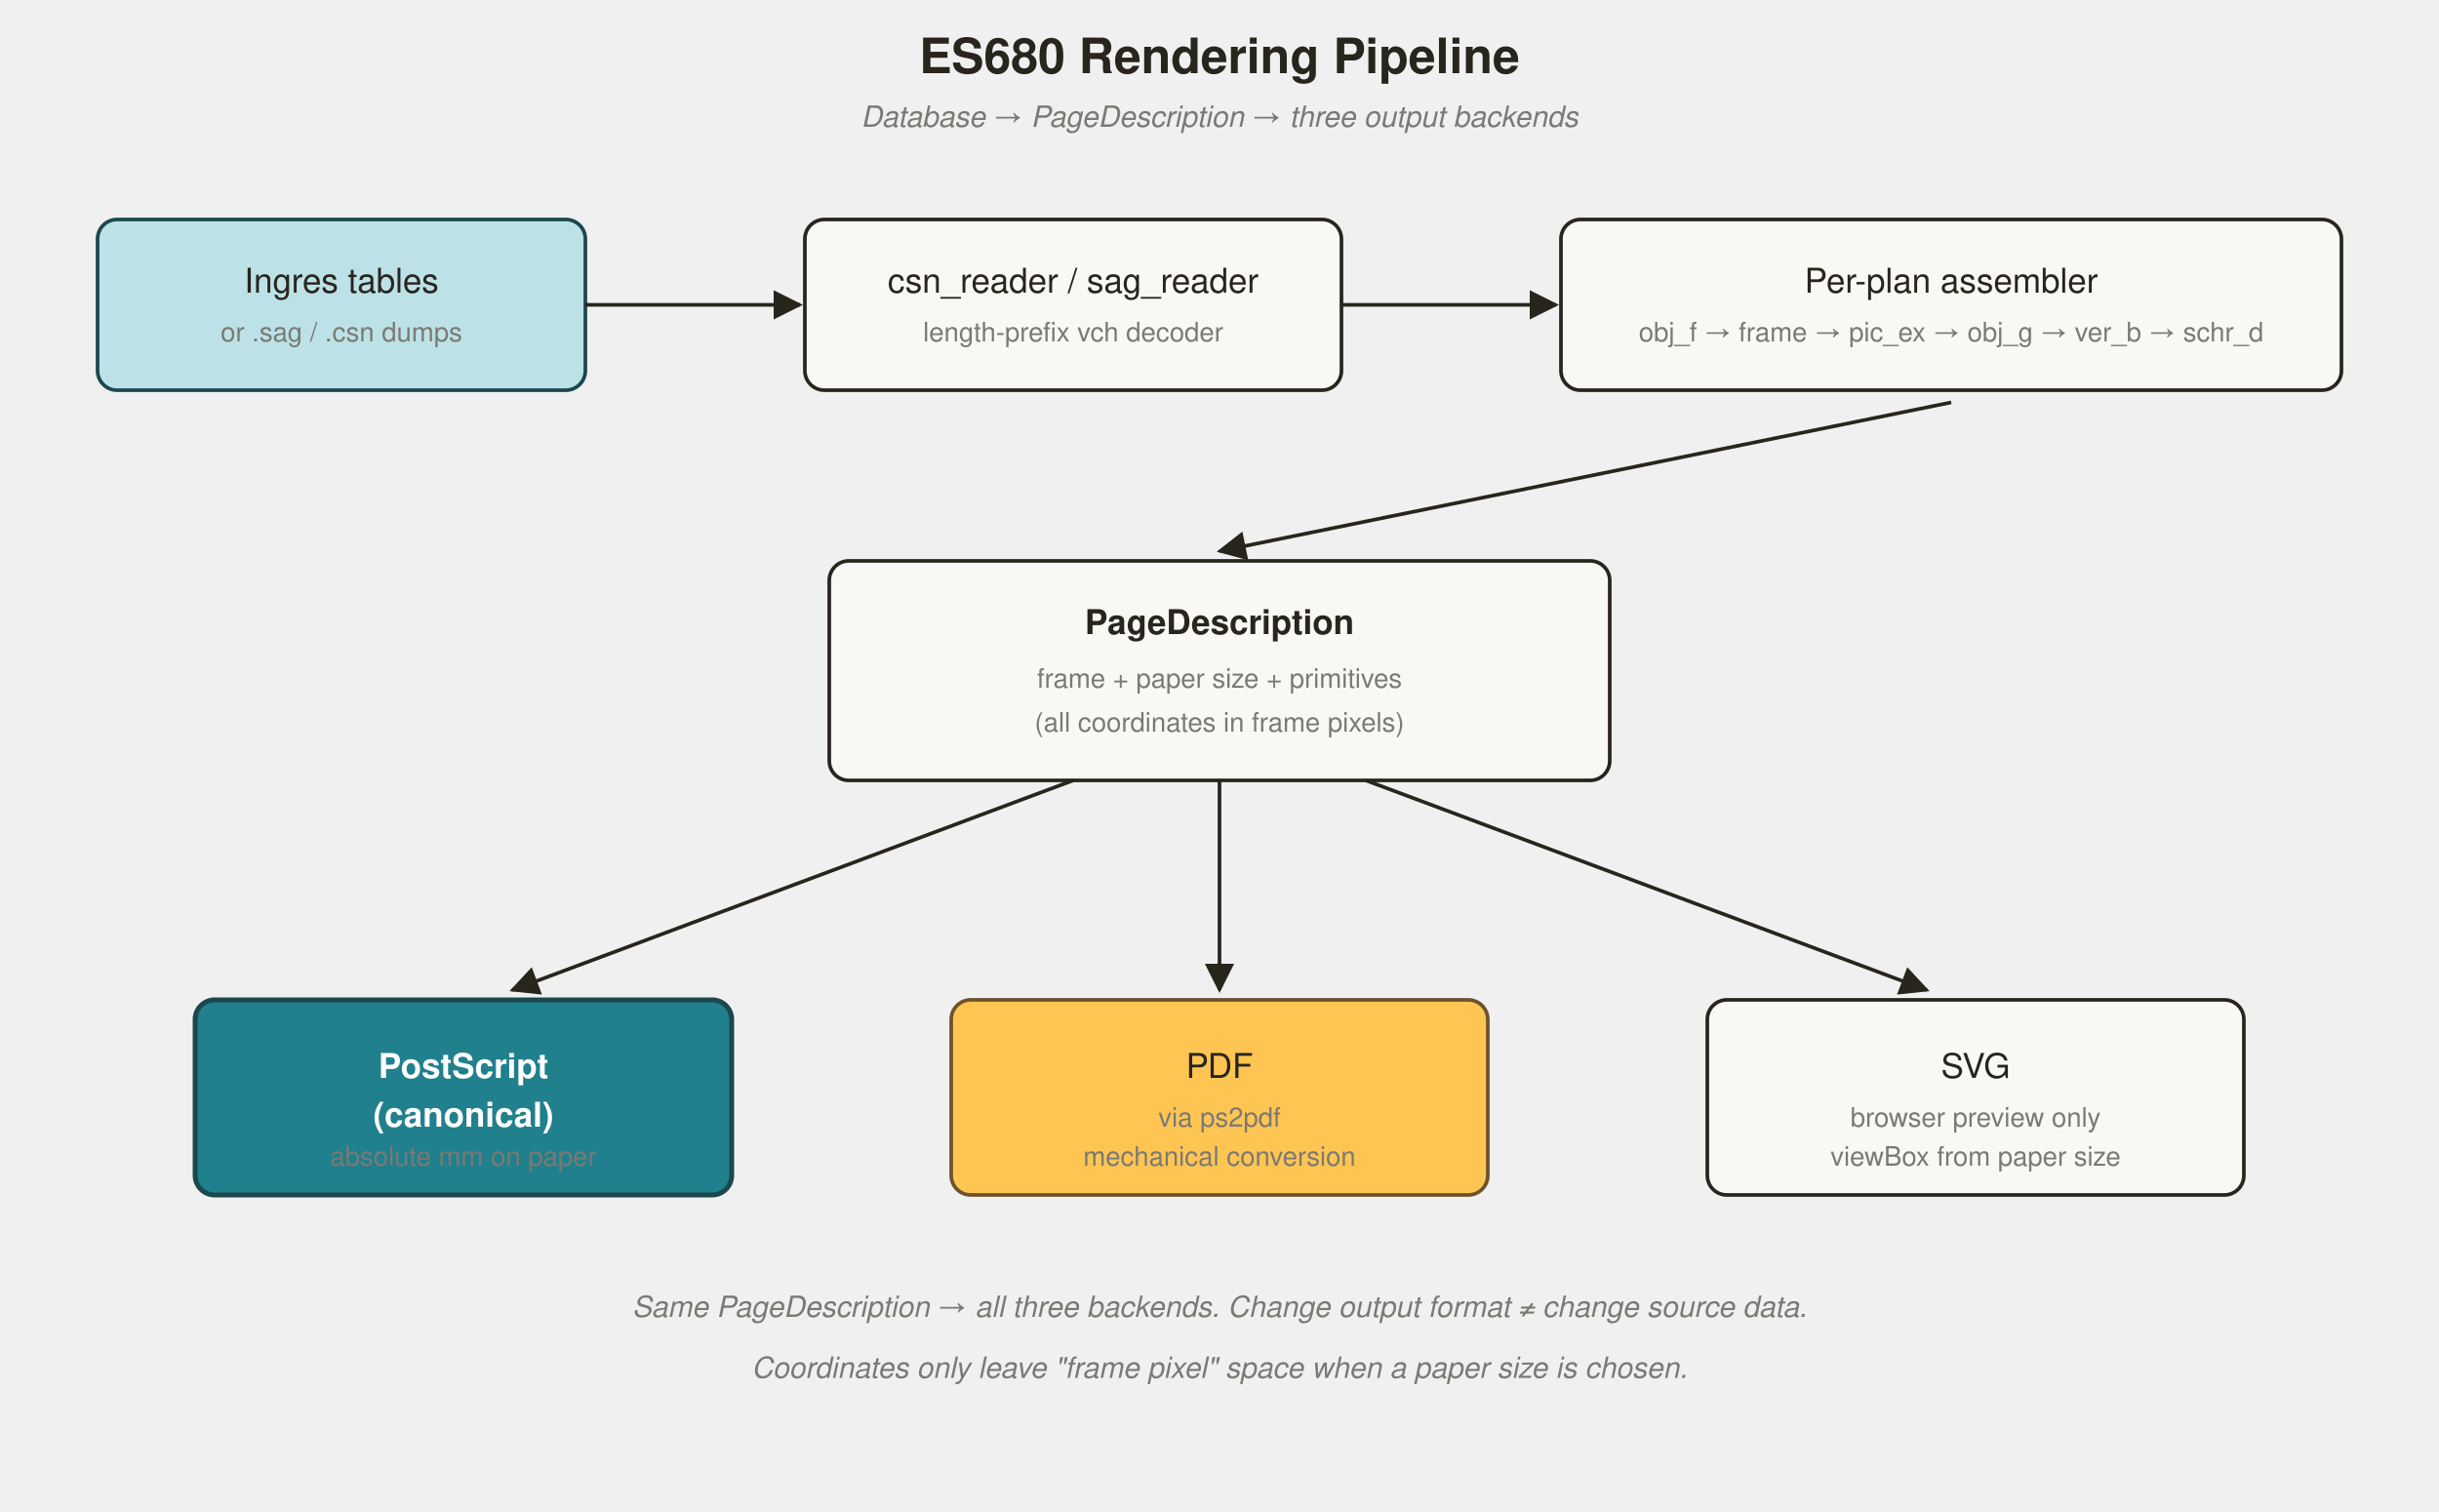
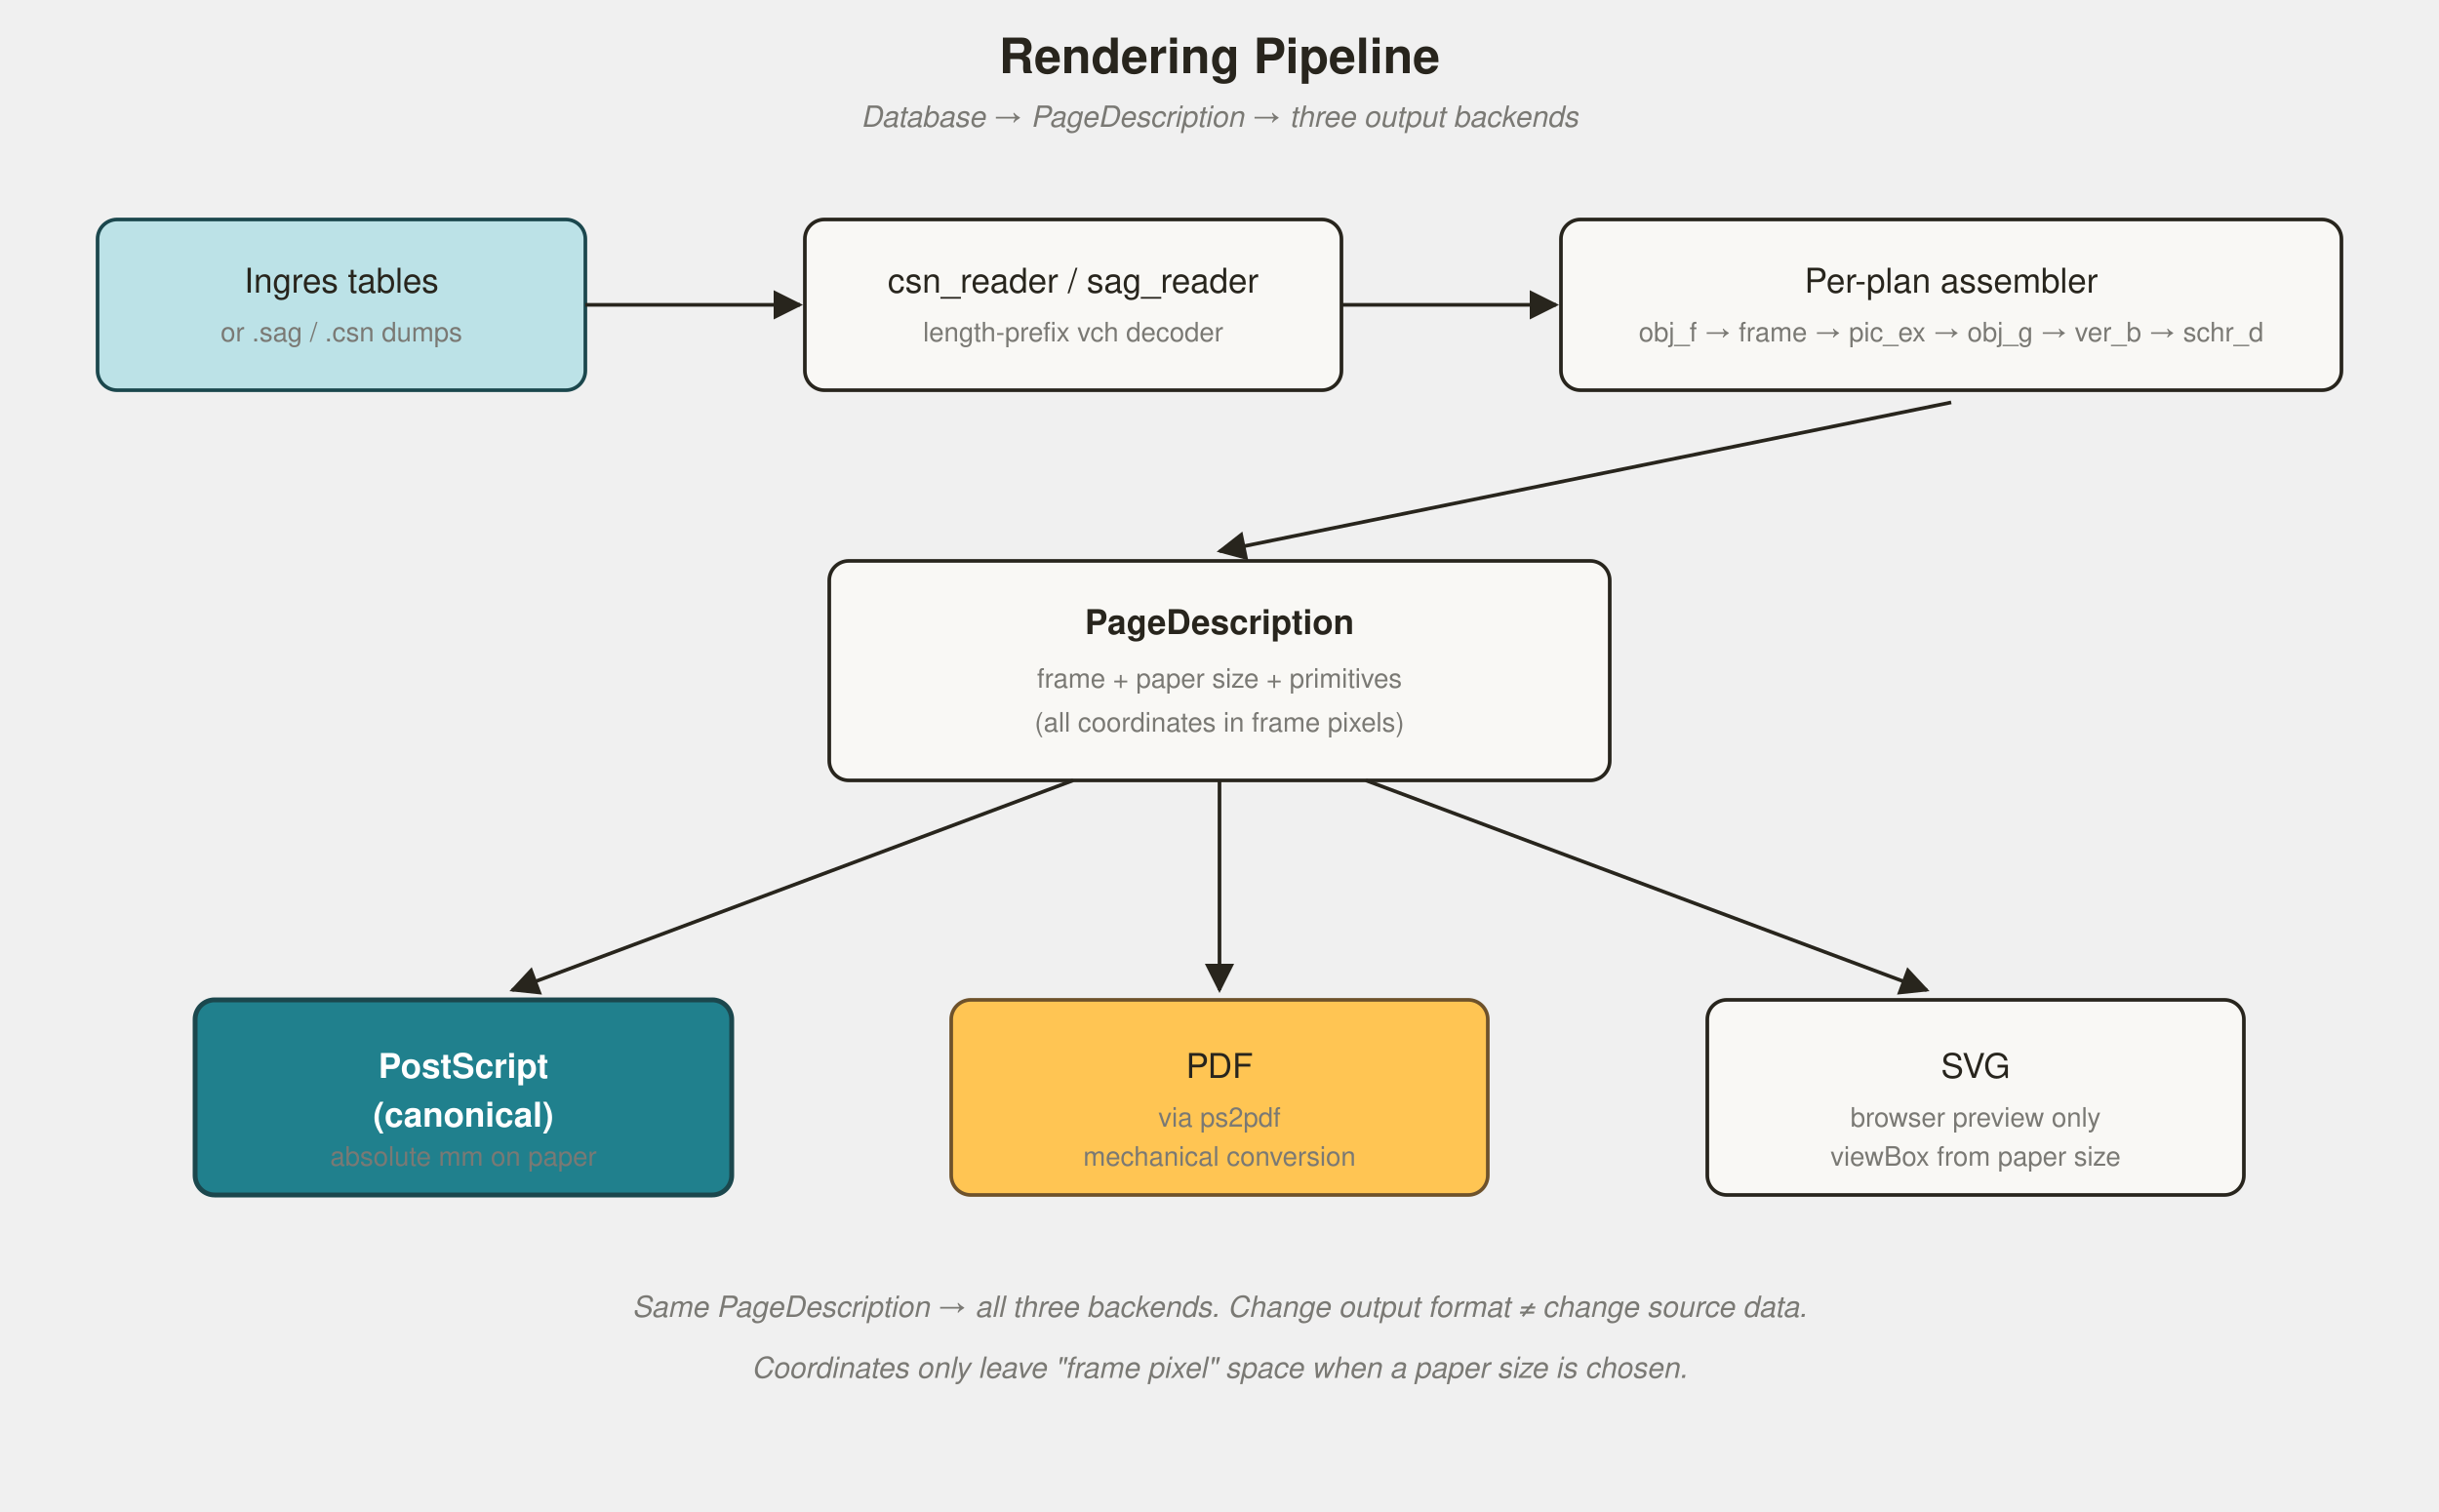
<svg xmlns="http://www.w3.org/2000/svg" viewBox="0 0 1000 620" font-family="Helvetica, Arial, sans-serif">
  <style>
    .box { fill: #F9F8F5; stroke: #28251D; stroke-width: 1.5; }
    .box-src { fill: #BCE2E7; stroke: #1B474D; stroke-width: 1.5; }
    .box-out { fill: #FFC553; stroke: #6E522B; stroke-width: 1.5; }
    .box-canonical { fill: #20808D; stroke: #1B474D; stroke-width: 2; }
    .lbl { font-size: 14px; fill: #28251D; }
    .lbl-w { font-size: 14px; fill: #FFFFFF; font-weight: 600; }
    .sub { font-size: 11px; fill: #7A7974; }
    .title { font-size: 20px; font-weight: 700; fill: #28251D; }
    .caption { font-size: 12px; fill: #7A7974; font-style: italic; }
    .arrow { stroke: #28251D; stroke-width: 1.5; fill: none; marker-end: url(#arrow); }
  </style>
  <defs>
    <marker id="arrow" viewBox="0 0 10 10" refX="9" refY="5" markerWidth="8" markerHeight="8" orient="auto">
      <path d="M0,0 L10,5 L0,10 z" fill="#28251D" />
    </marker>
  </defs>
-   <text x="500" y="30" text-anchor="middle" class="title">ES680 Rendering Pipeline</text>
+   <text x="500" y="30" text-anchor="middle" class="title">Rendering Pipeline</text>
  <text x="500" y="52" text-anchor="middle" class="caption">Database → PageDescription → three output backends</text>
  <rect x="40" y="90" width="200" height="70" rx="8" class="box-src" />
  <text x="140" y="120" text-anchor="middle" class="lbl">Ingres tables</text>
  <text x="140" y="140" text-anchor="middle" class="sub">or .sag / .csn dumps</text>
  <rect x="330" y="90" width="220" height="70" rx="8" class="box" />
  <text x="440" y="120" text-anchor="middle" class="lbl">csn_reader / sag_reader</text>
  <text x="440" y="140" text-anchor="middle" class="sub">length-prefix vch decoder</text>
  <rect x="640" y="90" width="320" height="70" rx="8" class="box" />
  <text x="800" y="120" text-anchor="middle" class="lbl">Per-plan assembler</text>
  <text x="800" y="140" text-anchor="middle" class="sub">obj_f → frame → pic_ex → obj_g → ver_b → schr_d</text>
  <rect x="340" y="230" width="320" height="90" rx="8" class="box" />
  <text x="500" y="260" text-anchor="middle" class="lbl" font-weight="600">PageDescription</text>
  <text x="500" y="282" text-anchor="middle" class="sub">frame + paper size + primitives</text>
  <text x="500" y="300" text-anchor="middle" class="sub">(all coordinates in frame pixels)</text>
  <rect x="80" y="410" width="220" height="80" rx="8" class="box-canonical" />
  <text x="190" y="442" text-anchor="middle" class="lbl-w">PostScript</text>
  <text x="190" y="462" text-anchor="middle" class="lbl-w" font-size="11">(canonical)</text>
  <text x="190" y="478" text-anchor="middle" class="sub" fill="#FFFFFF">absolute mm on paper</text>
  <rect x="390" y="410" width="220" height="80" rx="8" class="box-out" />
  <text x="500" y="442" text-anchor="middle" class="lbl">PDF</text>
  <text x="500" y="462" text-anchor="middle" class="sub">via ps2pdf</text>
  <text x="500" y="478" text-anchor="middle" class="sub">mechanical conversion</text>
  <rect x="700" y="410" width="220" height="80" rx="8" class="box" />
  <text x="810" y="442" text-anchor="middle" class="lbl">SVG</text>
  <text x="810" y="462" text-anchor="middle" class="sub">browser preview only</text>
  <text x="810" y="478" text-anchor="middle" class="sub">viewBox from paper size</text>
  <path d="M 240 125 L 328 125" class="arrow" />
  <path d="M 550 125 L 638 125" class="arrow" />
  <path d="M 800 165 L 500 226" class="arrow" />
  <path d="M 440 320 L 210 406" class="arrow" />
  <path d="M 500 320 L 500 406" class="arrow" />
  <path d="M 560 320 L 790 406" class="arrow" />
  <text x="500" y="540" text-anchor="middle" class="caption">Same PageDescription → all three backends. Change output format ≠ change source data.</text>
  <text x="500" y="565" text-anchor="middle" class="caption">Coordinates only leave "frame pixel" space when a paper size is chosen.</text>
</svg>
